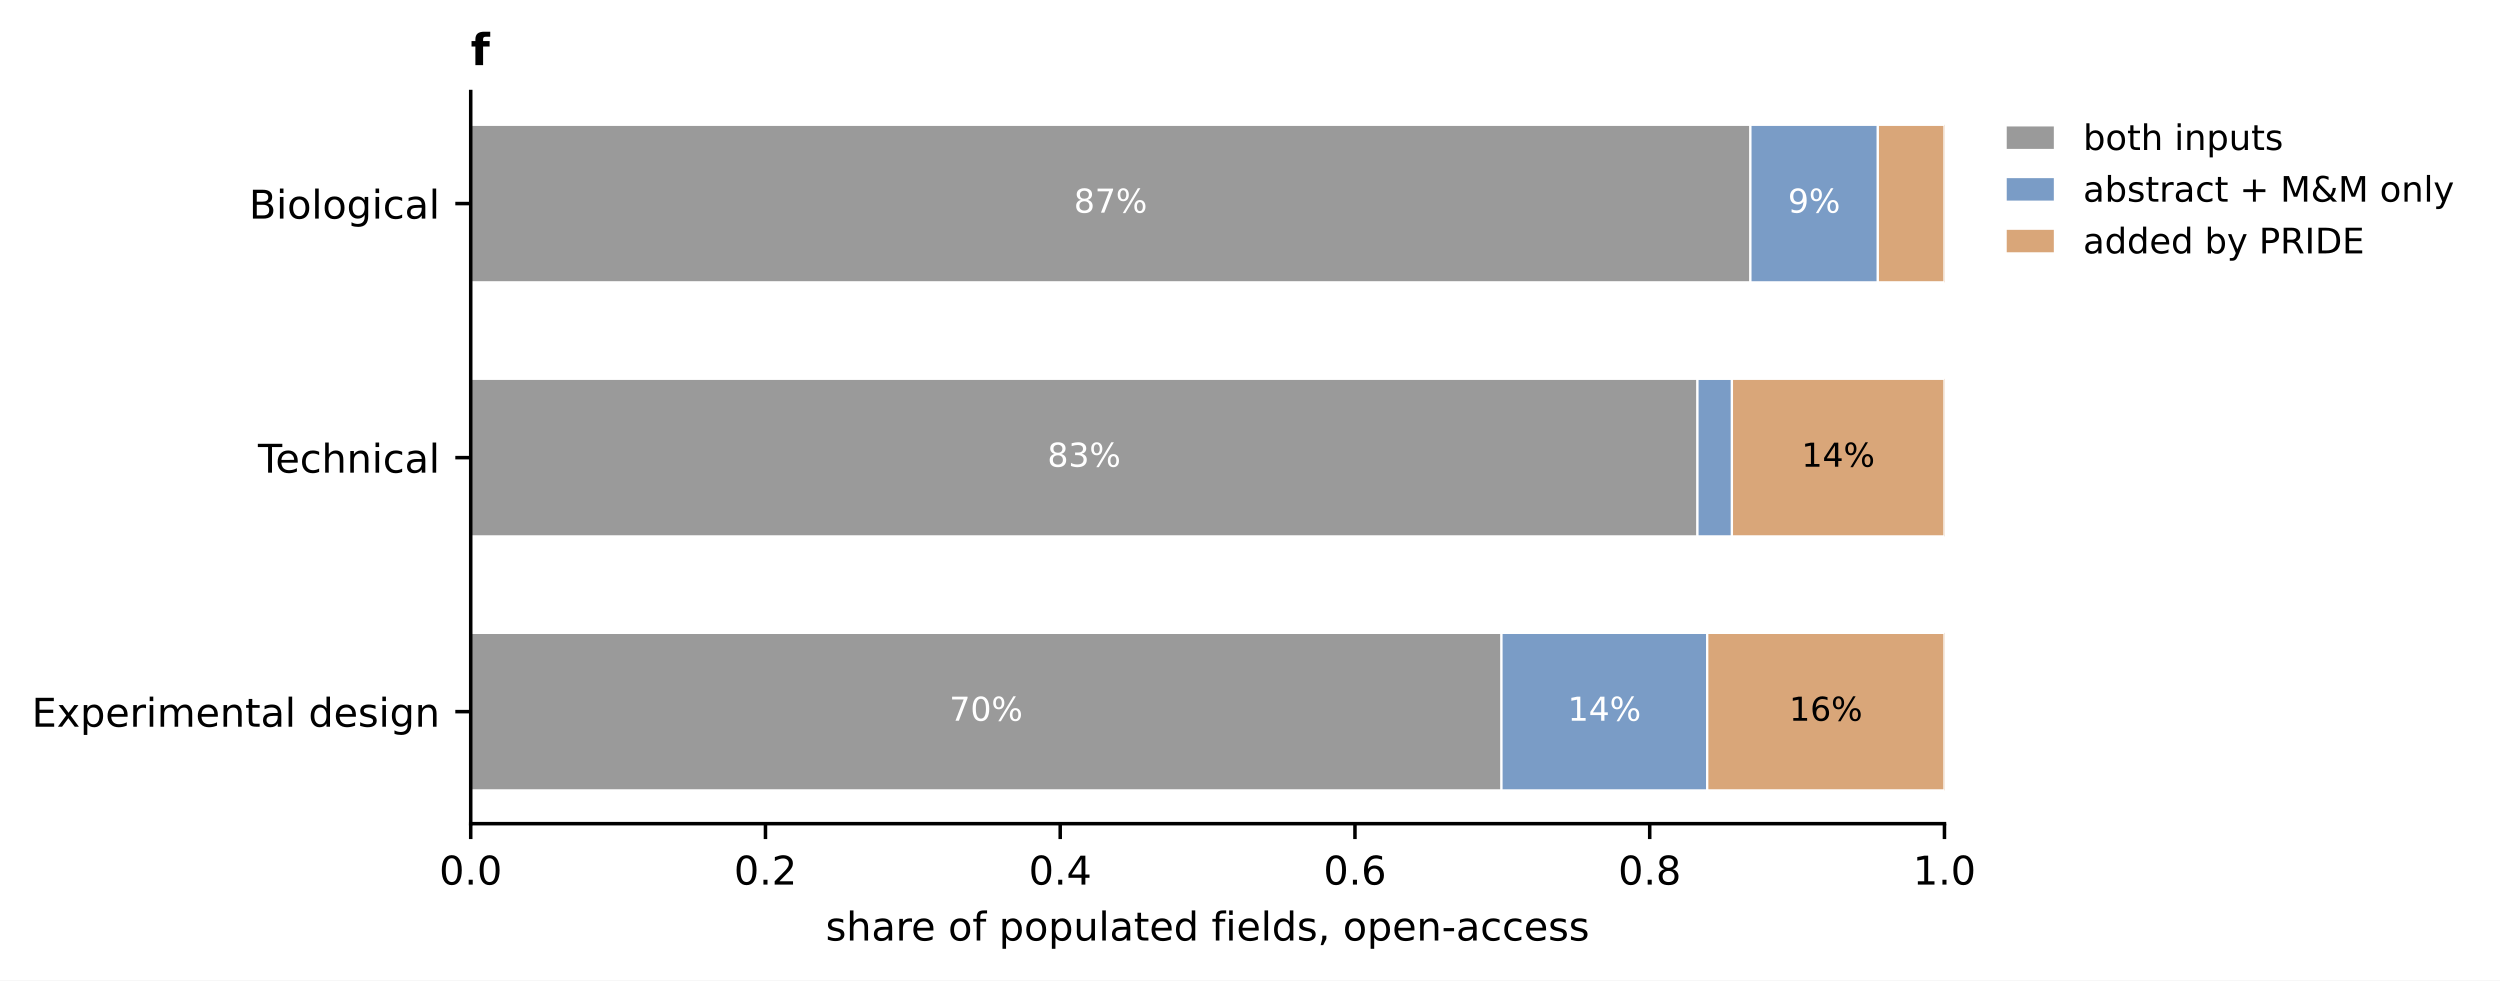
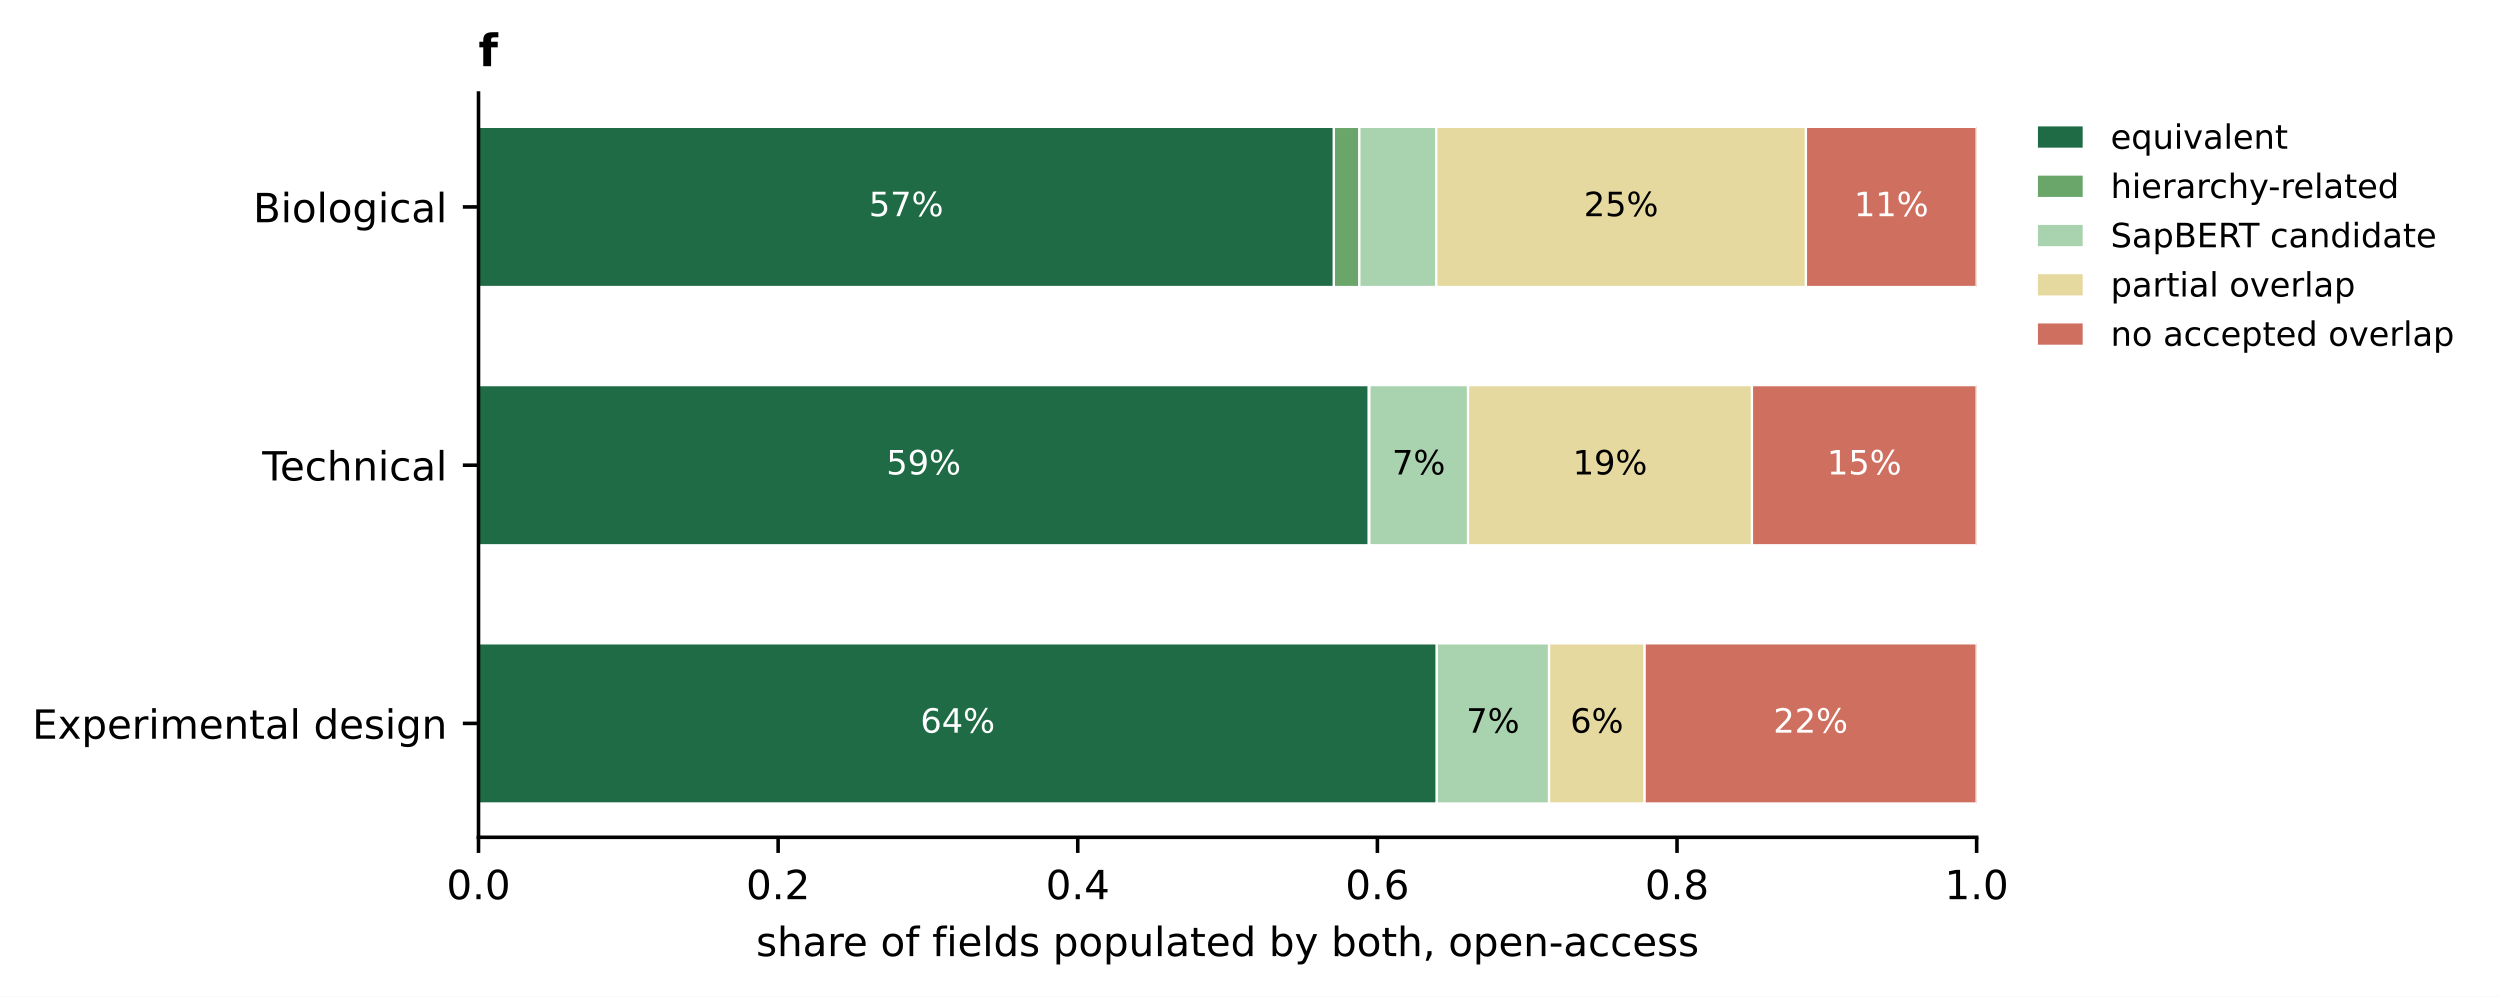
- <svg xmlns="http://www.w3.org/2000/svg" xmlns:xlink="http://www.w3.org/1999/xlink" width="567.94pt" height="222.739pt" viewBox="0 0 567.94 222.739" version="1.1">
+ <svg xmlns="http://www.w3.org/2000/svg" xmlns:xlink="http://www.w3.org/1999/xlink" width="558.694pt" height="222.739pt" viewBox="0 0 558.694 222.739" version="1.1">
  <defs>
    <style type="text/css">*{stroke-linejoin: round; stroke-linecap: butt}</style>
  </defs>
  <g id="figure_1">
    <g id="patch_1">
-       <path d="M 0 222.739  L 567.94 222.739  L 567.94 0  L 0 0  z " style="fill: #ffffff" />
+       <path d="M 0 222.739  L 558.694 222.739  L 558.694 0  L 0 0  z " style="fill: #ffffff" />
    </g>
    <g id="axes_1">
      <g id="patch_2">
        <path d="M 106.935 187.118  L 441.735 187.118  L 441.735 20.798  L 106.935 20.798  z " style="fill: #ffffff" />
      </g>
      <g id="matplotlib.axis_1">
        <g id="xtick_1">
          <g id="line2d_1">
            <defs>
-               <path id="m9a3352ce2b" d="M 0 0  L 0 3.5  " style="stroke: #000000; stroke-width: 0.8" />
+               <path id="m5921c5500d" d="M 0 0  L 0 3.5  " style="stroke: #000000; stroke-width: 0.8" />
            </defs>
            <g>
-               <use xlink:href="#m9a3352ce2b" x="106.935" y="187.118" style="stroke: #000000; stroke-width: 0.8" />
+               <use xlink:href="#m5921c5500d" x="106.935" y="187.118" style="stroke: #000000; stroke-width: 0.8" />
            </g>
          </g>
          <g id="text_1">
            <text style="font-size: 9px; font-family: 'DejaVu Sans'; text-anchor: middle" x="106.935" y="200.957" transform="rotate(-0 106.9352 200.957)">0.0</text>
          </g>
        </g>
        <g id="xtick_2">
          <g id="line2d_2">
            <g>
-               <use xlink:href="#m9a3352ce2b" x="173.895" y="187.118" style="stroke: #000000; stroke-width: 0.8" />
+               <use xlink:href="#m5921c5500d" x="173.895" y="187.118" style="stroke: #000000; stroke-width: 0.8" />
            </g>
          </g>
          <g id="text_2">
            <text style="font-size: 9px; font-family: 'DejaVu Sans'; text-anchor: middle" x="173.895" y="200.957" transform="rotate(-0 173.8952 200.957)">0.2</text>
          </g>
        </g>
        <g id="xtick_3">
          <g id="line2d_3">
            <g>
-               <use xlink:href="#m9a3352ce2b" x="240.855" y="187.118" style="stroke: #000000; stroke-width: 0.8" />
+               <use xlink:href="#m5921c5500d" x="240.855" y="187.118" style="stroke: #000000; stroke-width: 0.8" />
            </g>
          </g>
          <g id="text_3">
            <text style="font-size: 9px; font-family: 'DejaVu Sans'; text-anchor: middle" x="240.855" y="200.957" transform="rotate(-0 240.8552 200.957)">0.4</text>
          </g>
        </g>
        <g id="xtick_4">
          <g id="line2d_4">
            <g>
-               <use xlink:href="#m9a3352ce2b" x="307.815" y="187.118" style="stroke: #000000; stroke-width: 0.8" />
+               <use xlink:href="#m5921c5500d" x="307.815" y="187.118" style="stroke: #000000; stroke-width: 0.8" />
            </g>
          </g>
          <g id="text_4">
            <text style="font-size: 9px; font-family: 'DejaVu Sans'; text-anchor: middle" x="307.815" y="200.957" transform="rotate(-0 307.8152 200.957)">0.6</text>
          </g>
        </g>
        <g id="xtick_5">
          <g id="line2d_5">
            <g>
-               <use xlink:href="#m9a3352ce2b" x="374.775" y="187.118" style="stroke: #000000; stroke-width: 0.8" />
+               <use xlink:href="#m5921c5500d" x="374.775" y="187.118" style="stroke: #000000; stroke-width: 0.8" />
            </g>
          </g>
          <g id="text_5">
            <text style="font-size: 9px; font-family: 'DejaVu Sans'; text-anchor: middle" x="374.775" y="200.957" transform="rotate(-0 374.7752 200.957)">0.8</text>
          </g>
        </g>
        <g id="xtick_6">
          <g id="line2d_6">
            <g>
-               <use xlink:href="#m9a3352ce2b" x="441.735" y="187.118" style="stroke: #000000; stroke-width: 0.8" />
+               <use xlink:href="#m5921c5500d" x="441.735" y="187.118" style="stroke: #000000; stroke-width: 0.8" />
            </g>
          </g>
          <g id="text_6">
            <text style="font-size: 9px; font-family: 'DejaVu Sans'; text-anchor: middle" x="441.735" y="200.957" transform="rotate(-0 441.7352 200.957)">1.0</text>
          </g>
        </g>
        <g id="text_7">
-           <text style="font-size: 9px; font-family: 'DejaVu Sans'; text-anchor: middle" x="274.335" y="213.667" transform="rotate(-0 274.3352 213.6673)">share of populated fields, open-access</text>
+           <text style="font-size: 9px; font-family: 'DejaVu Sans'; text-anchor: middle" x="274.335" y="213.667" transform="rotate(-0 274.3352 213.6673)">share of fields populated by both, open-access</text>
        </g>
      </g>
      <g id="matplotlib.axis_2">
        <g id="ytick_1">
          <g id="line2d_7">
            <defs>
-               <path id="m5e59df32cb" d="M 0 0  L -3.5 0  " style="stroke: #000000; stroke-width: 0.8" />
+               <path id="mdb195c00af" d="M 0 0  L -3.5 0  " style="stroke: #000000; stroke-width: 0.8" />
            </defs>
            <g>
-               <use xlink:href="#m5e59df32cb" x="106.935" y="46.249" style="stroke: #000000; stroke-width: 0.8" />
+               <use xlink:href="#mdb195c00af" x="106.935" y="46.249" style="stroke: #000000; stroke-width: 0.8" />
            </g>
          </g>
          <g id="text_8">
            <text style="font-size: 9px; font-family: 'DejaVu Sans'; text-anchor: end" x="99.935" y="49.668" transform="rotate(-0 99.93516 49.66781)">Biological</text>
          </g>
        </g>
        <g id="ytick_2">
          <g id="line2d_8">
            <g>
-               <use xlink:href="#m5e59df32cb" x="106.935" y="103.958" style="stroke: #000000; stroke-width: 0.8" />
+               <use xlink:href="#mdb195c00af" x="106.935" y="103.958" style="stroke: #000000; stroke-width: 0.8" />
            </g>
          </g>
          <g id="text_9">
            <text style="font-size: 9px; font-family: 'DejaVu Sans'; text-anchor: end" x="99.935" y="107.378" transform="rotate(-0 99.93516 107.3777)">Technical</text>
          </g>
        </g>
        <g id="ytick_3">
          <g id="line2d_9">
            <g>
-               <use xlink:href="#m5e59df32cb" x="106.935" y="161.668" style="stroke: #000000; stroke-width: 0.8" />
+               <use xlink:href="#mdb195c00af" x="106.935" y="161.668" style="stroke: #000000; stroke-width: 0.8" />
            </g>
          </g>
          <g id="text_10">
            <text style="font-size: 9px; font-family: 'DejaVu Sans'; text-anchor: end" x="99.935" y="165.088" transform="rotate(-0 99.93516 165.0877)">Experimental design</text>
          </g>
        </g>
      </g>
      <g id="patch_3">
-         <path d="M 106.935 28.358  L 397.654 28.358  L 397.654 64.139  L 106.935 64.139  z " clip-path="url(#pe70e4c2d94)" style="fill: #9a9a9a; stroke: #ffffff; stroke-width: 0.5; stroke-linejoin: miter" />
+         <path d="M 106.935 28.358  L 298.09 28.358  L 298.09 64.139  L 106.935 64.139  z " clip-path="url(#pe944d7a79b)" style="fill: #1f6b45; stroke: #ffffff; stroke-width: 0.5; stroke-linejoin: miter" />
      </g>
      <g id="patch_4">
-         <path d="M 106.935 86.068  L 385.623 86.068  L 385.623 121.849  L 106.935 121.849  z " clip-path="url(#pe70e4c2d94)" style="fill: #9a9a9a; stroke: #ffffff; stroke-width: 0.5; stroke-linejoin: miter" />
+         <path d="M 106.935 86.068  L 305.893 86.068  L 305.893 121.849  L 106.935 121.849  z " clip-path="url(#pe944d7a79b)" style="fill: #1f6b45; stroke: #ffffff; stroke-width: 0.5; stroke-linejoin: miter" />
      </g>
      <g id="patch_5">
-         <path d="M 106.935 143.778  L 341.103 143.778  L 341.103 179.558  L 106.935 179.558  z " clip-path="url(#pe70e4c2d94)" style="fill: #9a9a9a; stroke: #ffffff; stroke-width: 0.5; stroke-linejoin: miter" />
+         <path d="M 106.935 143.778  L 321.106 143.778  L 321.106 179.558  L 106.935 179.558  z " clip-path="url(#pe944d7a79b)" style="fill: #1f6b45; stroke: #ffffff; stroke-width: 0.5; stroke-linejoin: miter" />
      </g>
      <g id="patch_6">
-         <path d="M 397.654 28.358  L 426.6 28.358  L 426.6 64.139  L 397.654 64.139  z " clip-path="url(#pe70e4c2d94)" style="fill: #7a9cc6; stroke: #ffffff; stroke-width: 0.5; stroke-linejoin: miter" />
+         <path d="M 298.09 28.358  L 303.787 28.358  L 303.787 64.139  L 298.09 64.139  z " clip-path="url(#pe944d7a79b)" style="fill: #6aa56a; stroke: #ffffff; stroke-width: 0.5; stroke-linejoin: miter" />
      </g>
      <g id="patch_7">
-         <path d="M 385.623 86.068  L 393.451 86.068  L 393.451 121.849  L 385.623 121.849  z " clip-path="url(#pe70e4c2d94)" style="fill: #7a9cc6; stroke: #ffffff; stroke-width: 0.5; stroke-linejoin: miter" />
+         <path d="M 305.893 86.068  L 306.027 86.068  L 306.027 121.849  L 305.893 121.849  z " clip-path="url(#pe944d7a79b)" style="fill: #6aa56a; stroke: #ffffff; stroke-width: 0.5; stroke-linejoin: miter" />
      </g>
      <g id="patch_8">
-         <path d="M 341.103 143.778  L 387.845 143.778  L 387.845 179.558  L 341.103 179.558  z " clip-path="url(#pe70e4c2d94)" style="fill: #7a9cc6; stroke: #ffffff; stroke-width: 0.5; stroke-linejoin: miter" />
+         <path d="M 321.106 143.778  L 321.106 143.778  L 321.106 179.558  L 321.106 179.558  z " clip-path="url(#pe944d7a79b)" style="fill: #6aa56a; stroke: #ffffff; stroke-width: 0.5; stroke-linejoin: miter" />
      </g>
      <g id="patch_9">
-         <path d="M 426.6 28.358  L 441.735 28.358  L 441.735 64.139  L 426.6 64.139  z " clip-path="url(#pe70e4c2d94)" style="fill: #d9a679; stroke: #ffffff; stroke-width: 0.5; stroke-linejoin: miter" />
+         <path d="M 303.787 28.358  L 320.979 28.358  L 320.979 64.139  L 303.787 64.139  z " clip-path="url(#pe944d7a79b)" style="fill: #a9d3ae; stroke: #ffffff; stroke-width: 0.5; stroke-linejoin: miter" />
      </g>
      <g id="patch_10">
-         <path d="M 393.451 86.068  L 441.735 86.068  L 441.735 121.849  L 393.451 121.849  z " clip-path="url(#pe70e4c2d94)" style="fill: #d9a679; stroke: #ffffff; stroke-width: 0.5; stroke-linejoin: miter" />
+         <path d="M 306.027 86.068  L 328.074 86.068  L 328.074 121.849  L 306.027 121.849  z " clip-path="url(#pe944d7a79b)" style="fill: #a9d3ae; stroke: #ffffff; stroke-width: 0.5; stroke-linejoin: miter" />
      </g>
      <g id="patch_11">
-         <path d="M 387.845 143.778  L 441.735 143.778  L 441.735 179.558  L 387.845 179.558  z " clip-path="url(#pe70e4c2d94)" style="fill: #d9a679; stroke: #ffffff; stroke-width: 0.5; stroke-linejoin: miter" />
+         <path d="M 321.106 143.778  L 346.174 143.778  L 346.174 179.558  L 321.106 179.558  z " clip-path="url(#pe944d7a79b)" style="fill: #a9d3ae; stroke: #ffffff; stroke-width: 0.5; stroke-linejoin: miter" />
      </g>
      <g id="patch_12">
+         <path d="M 320.979 28.358  L 403.586 28.358  L 403.586 64.139  L 320.979 64.139  z " clip-path="url(#pe944d7a79b)" style="fill: #e6d9a0; stroke: #ffffff; stroke-width: 0.5; stroke-linejoin: miter" />
+       </g>
+       <g id="patch_13">
+         <path d="M 328.074 86.068  L 391.525 86.068  L 391.525 121.849  L 328.074 121.849  z " clip-path="url(#pe944d7a79b)" style="fill: #e6d9a0; stroke: #ffffff; stroke-width: 0.5; stroke-linejoin: miter" />
+       </g>
+       <g id="patch_14">
+         <path d="M 346.174 143.778  L 367.541 143.778  L 367.541 179.558  L 346.174 179.558  z " clip-path="url(#pe944d7a79b)" style="fill: #e6d9a0; stroke: #ffffff; stroke-width: 0.5; stroke-linejoin: miter" />
+       </g>
+       <g id="patch_15">
+         <path d="M 403.586 28.358  L 441.735 28.358  L 441.735 64.139  L 403.586 64.139  z " clip-path="url(#pe944d7a79b)" style="fill: #cf6f5f; stroke: #ffffff; stroke-width: 0.5; stroke-linejoin: miter" />
+       </g>
+       <g id="patch_16">
+         <path d="M 391.525 86.068  L 441.735 86.068  L 441.735 121.849  L 391.525 121.849  z " clip-path="url(#pe944d7a79b)" style="fill: #cf6f5f; stroke: #ffffff; stroke-width: 0.5; stroke-linejoin: miter" />
+       </g>
+       <g id="patch_17">
+         <path d="M 367.541 143.778  L 441.735 143.778  L 441.735 179.558  L 367.541 179.558  z " clip-path="url(#pe944d7a79b)" style="fill: #cf6f5f; stroke: #ffffff; stroke-width: 0.5; stroke-linejoin: miter" />
+       </g>
+       <g id="patch_18">
        <path d="M 106.935 187.118  L 106.935 20.798  " style="fill: none; stroke: #000000; stroke-width: 0.8; stroke-linejoin: miter; stroke-linecap: square" />
      </g>
-       <g id="patch_13">
+       <g id="patch_19">
        <path d="M 106.935 187.118  L 441.735 187.118  " style="fill: none; stroke: #000000; stroke-width: 0.8; stroke-linejoin: miter; stroke-linecap: square" />
      </g>
      <g id="text_11">
-         <text style="font-size: 7.5px; font-family: 'DejaVu Sans'; text-anchor: middle; fill: #ffffff" x="252.294" y="48.318" transform="rotate(-0 252.2943 48.31804)">87%</text>
+         <text style="font-size: 7.5px; font-family: 'DejaVu Sans'; text-anchor: middle; fill: #ffffff" x="202.512" y="48.318" transform="rotate(-0 202.5124 48.31804)">57%</text>
      </g>
      <g id="text_12">
-         <text style="font-size: 7.5px; font-family: 'DejaVu Sans'; text-anchor: middle; fill: #ffffff" x="246.279" y="106.028" transform="rotate(-0 246.2789 106.028)">83%</text>
+         <text style="font-size: 7.5px; font-family: 'DejaVu Sans'; text-anchor: middle; fill: #ffffff" x="206.414" y="106.028" transform="rotate(-0 206.414 106.028)">59%</text>
      </g>
      <g id="text_13">
-         <text style="font-size: 7.5px; font-family: 'DejaVu Sans'; text-anchor: middle; fill: #ffffff" x="224.019" y="163.738" transform="rotate(-0 224.0189 163.7379)">70%</text>
+         <text style="font-size: 7.5px; font-family: 'DejaVu Sans'; text-anchor: middle; fill: #ffffff" x="214.021" y="163.738" transform="rotate(-0 214.0207 163.7379)">64%</text>
      </g>
      <g id="text_14">
-         <text style="font-size: 7.5px; font-family: 'DejaVu Sans'; text-anchor: middle; fill: #ffffff" x="412.127" y="48.318" transform="rotate(-0 412.127 48.31804)">9%</text>
+         <text style="font-size: 7.5px; font-family: 'DejaVu Sans'; text-anchor: middle" x="317.051" y="106.028" transform="rotate(-0 317.0506 106.028)">7%</text>
      </g>
      <g id="text_15">
-         <text style="font-size: 7.5px; font-family: 'DejaVu Sans'; text-anchor: middle; fill: #ffffff" x="364.474" y="163.738" transform="rotate(-0 364.4736 163.7379)">14%</text>
+         <text style="font-size: 7.5px; font-family: 'DejaVu Sans'; text-anchor: middle" x="333.64" y="163.738" transform="rotate(-0 333.6402 163.7379)">7%</text>
      </g>
      <g id="text_16">
-         <text style="font-size: 7.5px; font-family: 'DejaVu Sans'; text-anchor: middle" x="417.593" y="106.028" transform="rotate(-0 417.5932 106.028)">14%</text>
+         <text style="font-size: 7.5px; font-family: 'DejaVu Sans'; text-anchor: middle" x="362.282" y="48.318" transform="rotate(-0 362.2825 48.31804)">25%</text>
      </g>
      <g id="text_17">
-         <text style="font-size: 7.5px; font-family: 'DejaVu Sans'; text-anchor: middle" x="414.79" y="163.738" transform="rotate(-0 414.7899 163.7379)">16%</text>
+         <text style="font-size: 7.5px; font-family: 'DejaVu Sans'; text-anchor: middle" x="359.8" y="106.028" transform="rotate(-0 359.7996 106.028)">19%</text>
      </g>
      <g id="text_18">
+         <text style="font-size: 7.5px; font-family: 'DejaVu Sans'; text-anchor: middle" x="356.857" y="163.738" transform="rotate(-0 356.8575 163.7379)">6%</text>
+       </g>
+       <g id="text_19">
+         <text style="font-size: 7.5px; font-family: 'DejaVu Sans'; text-anchor: middle; fill: #ffffff" x="422.66" y="48.318" transform="rotate(-0 422.6604 48.31804)">11%</text>
+       </g>
+       <g id="text_20">
+         <text style="font-size: 7.5px; font-family: 'DejaVu Sans'; text-anchor: middle; fill: #ffffff" x="416.63" y="106.028" transform="rotate(-0 416.6302 106.028)">15%</text>
+       </g>
+       <g id="text_21">
+         <text style="font-size: 7.5px; font-family: 'DejaVu Sans'; text-anchor: middle; fill: #ffffff" x="404.638" y="163.738" transform="rotate(-0 404.638 163.7379)">22%</text>
+       </g>
+       <g id="text_22">
        <text style="font-weight: 700; font-size: 10px; font-family: 'DejaVu Sans'; text-anchor: start" x="106.935" y="14.798" transform="rotate(-0 106.9352 14.79844)">f</text>
      </g>
      <g id="legend_1">
-         <g id="patch_14">
-           <path d="M 455.631 34.077  L 466.831 34.077  L 466.831 28.477  L 455.631 28.477  z " style="fill: #9a9a9a; stroke: #ffffff; stroke-width: 0.5; stroke-linejoin: miter" />
-         </g>
-         <g id="text_19">
-           <text style="font-size: 8px; font-family: 'DejaVu Sans'; text-anchor: start" x="473.231" y="34.077" transform="rotate(-0 473.2312 34.07719)">both inputs</text>
-         </g>
-         <g id="patch_15">
-           <path d="M 455.631 45.82  L 466.831 45.82  L 466.831 40.22  L 455.631 40.22  z " style="fill: #7a9cc6; stroke: #ffffff; stroke-width: 0.5; stroke-linejoin: miter" />
-         </g>
-         <g id="text_20">
-           <text style="font-size: 8px; font-family: 'DejaVu Sans'; text-anchor: start" x="473.231" y="45.82" transform="rotate(-0 473.2312 45.81969)">abstract + M&amp;M only</text>
-         </g>
-         <g id="patch_16">
-           <path d="M 455.631 57.562  L 466.831 57.562  L 466.831 51.962  L 455.631 51.962  z " style="fill: #d9a679; stroke: #ffffff; stroke-width: 0.5; stroke-linejoin: miter" />
-         </g>
-         <g id="text_21">
-           <text style="font-size: 8px; font-family: 'DejaVu Sans'; text-anchor: start" x="473.231" y="57.562" transform="rotate(-0 473.2312 57.56219)">added by PRIDE</text>
+         <g id="patch_20">
+           <path d="M 455.181 33.247  L 465.681 33.247  L 465.681 27.997  L 455.181 27.997  z " style="fill: #1f6b45; stroke: #ffffff; stroke-width: 0.5; stroke-linejoin: miter" />
+         </g>
+         <g id="text_23">
+           <text style="font-size: 7.5px; font-family: 'DejaVu Sans'; text-anchor: start" x="471.681" y="33.247" transform="rotate(-0 471.6812 33.24727)">equivalent</text>
+         </g>
+         <g id="patch_21">
+           <path d="M 455.181 44.256  L 465.681 44.256  L 465.681 39.006  L 455.181 39.006  z " style="fill: #6aa56a; stroke: #ffffff; stroke-width: 0.5; stroke-linejoin: miter" />
+         </g>
+         <g id="text_24">
+           <text style="font-size: 7.5px; font-family: 'DejaVu Sans'; text-anchor: start" x="471.681" y="44.256" transform="rotate(-0 471.6812 44.25586)">hierarchy-related</text>
+         </g>
+         <g id="patch_22">
+           <path d="M 455.181 55.264  L 465.681 55.264  L 465.681 50.014  L 455.181 50.014  z " style="fill: #a9d3ae; stroke: #ffffff; stroke-width: 0.5; stroke-linejoin: miter" />
+         </g>
+         <g id="text_25">
+           <text style="font-size: 7.5px; font-family: 'DejaVu Sans'; text-anchor: start" x="471.681" y="55.264" transform="rotate(-0 471.6812 55.26445)">SapBERT candidate</text>
+         </g>
+         <g id="patch_23">
+           <path d="M 455.181 66.273  L 465.681 66.273  L 465.681 61.023  L 455.181 61.023  z " style="fill: #e6d9a0; stroke: #ffffff; stroke-width: 0.5; stroke-linejoin: miter" />
+         </g>
+         <g id="text_26">
+           <text style="font-size: 7.5px; font-family: 'DejaVu Sans'; text-anchor: start" x="471.681" y="66.273" transform="rotate(-0 471.6812 66.27305)">partial overlap</text>
+         </g>
+         <g id="patch_24">
+           <path d="M 455.181 77.282  L 465.681 77.282  L 465.681 72.032  L 455.181 72.032  z " style="fill: #cf6f5f; stroke: #ffffff; stroke-width: 0.5; stroke-linejoin: miter" />
+         </g>
+         <g id="text_27">
+           <text style="font-size: 7.5px; font-family: 'DejaVu Sans'; text-anchor: start" x="471.681" y="77.282" transform="rotate(-0 471.6812 77.28164)">no accepted overlap</text>
        </g>
      </g>
    </g>
  </g>
  <defs>
-     <clipPath id="pe70e4c2d94">
+     <clipPath id="pe944d7a79b">
      <rect x="106.935" y="20.798" width="334.8" height="166.32" />
    </clipPath>
  </defs>
</svg>
